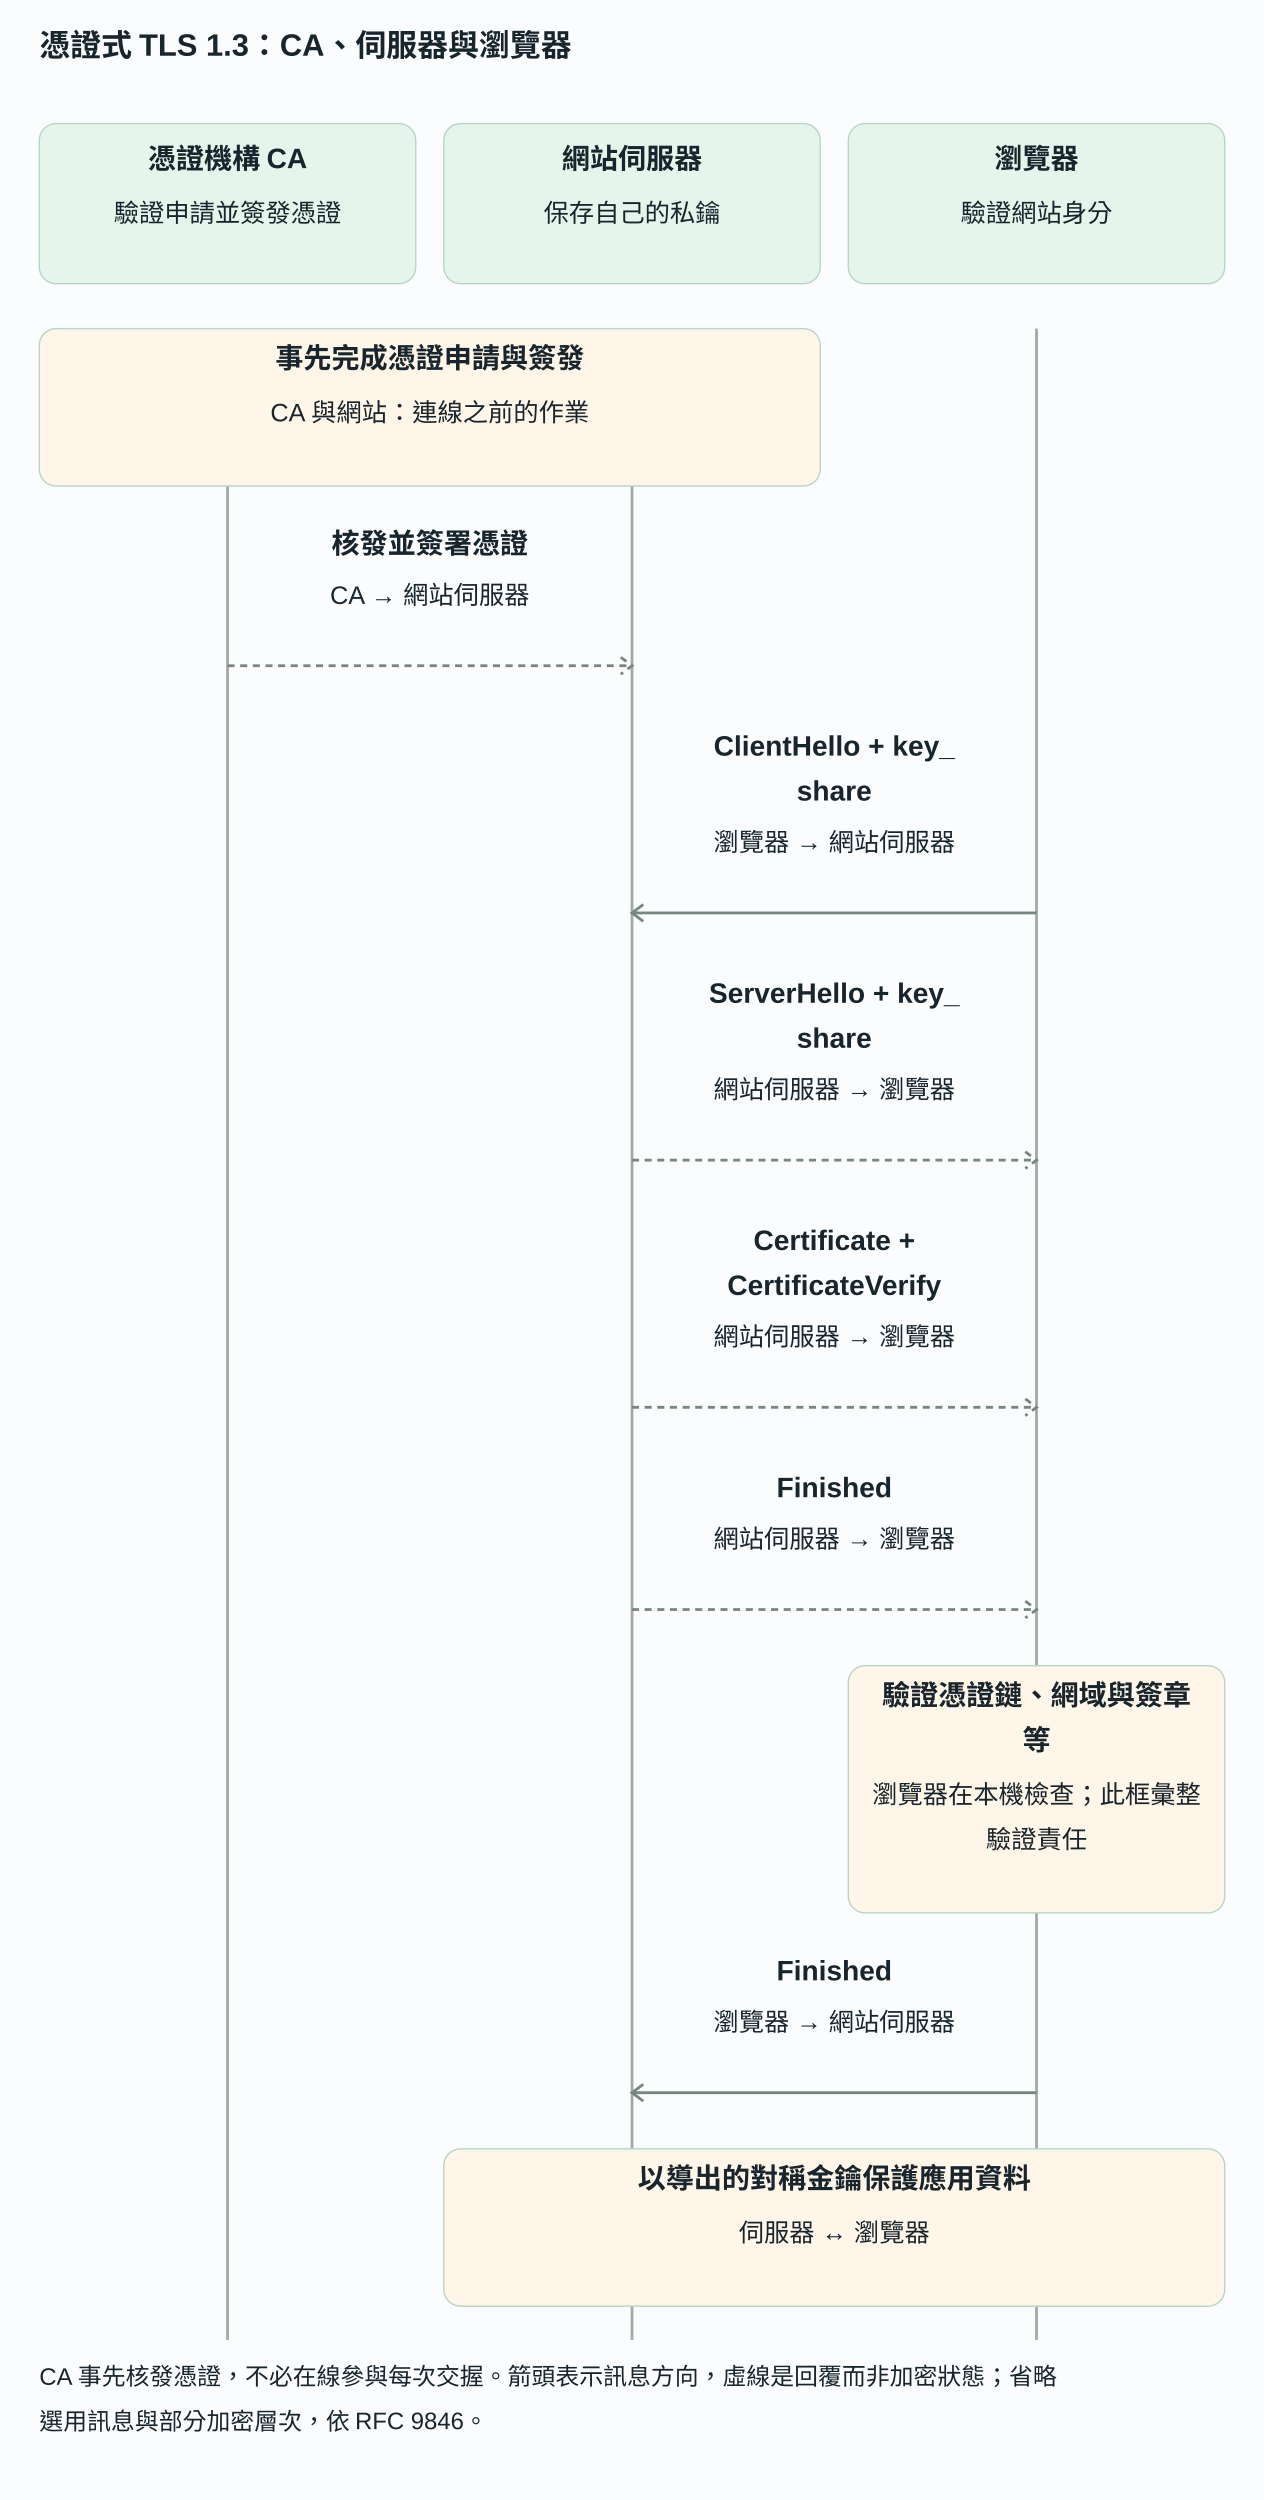
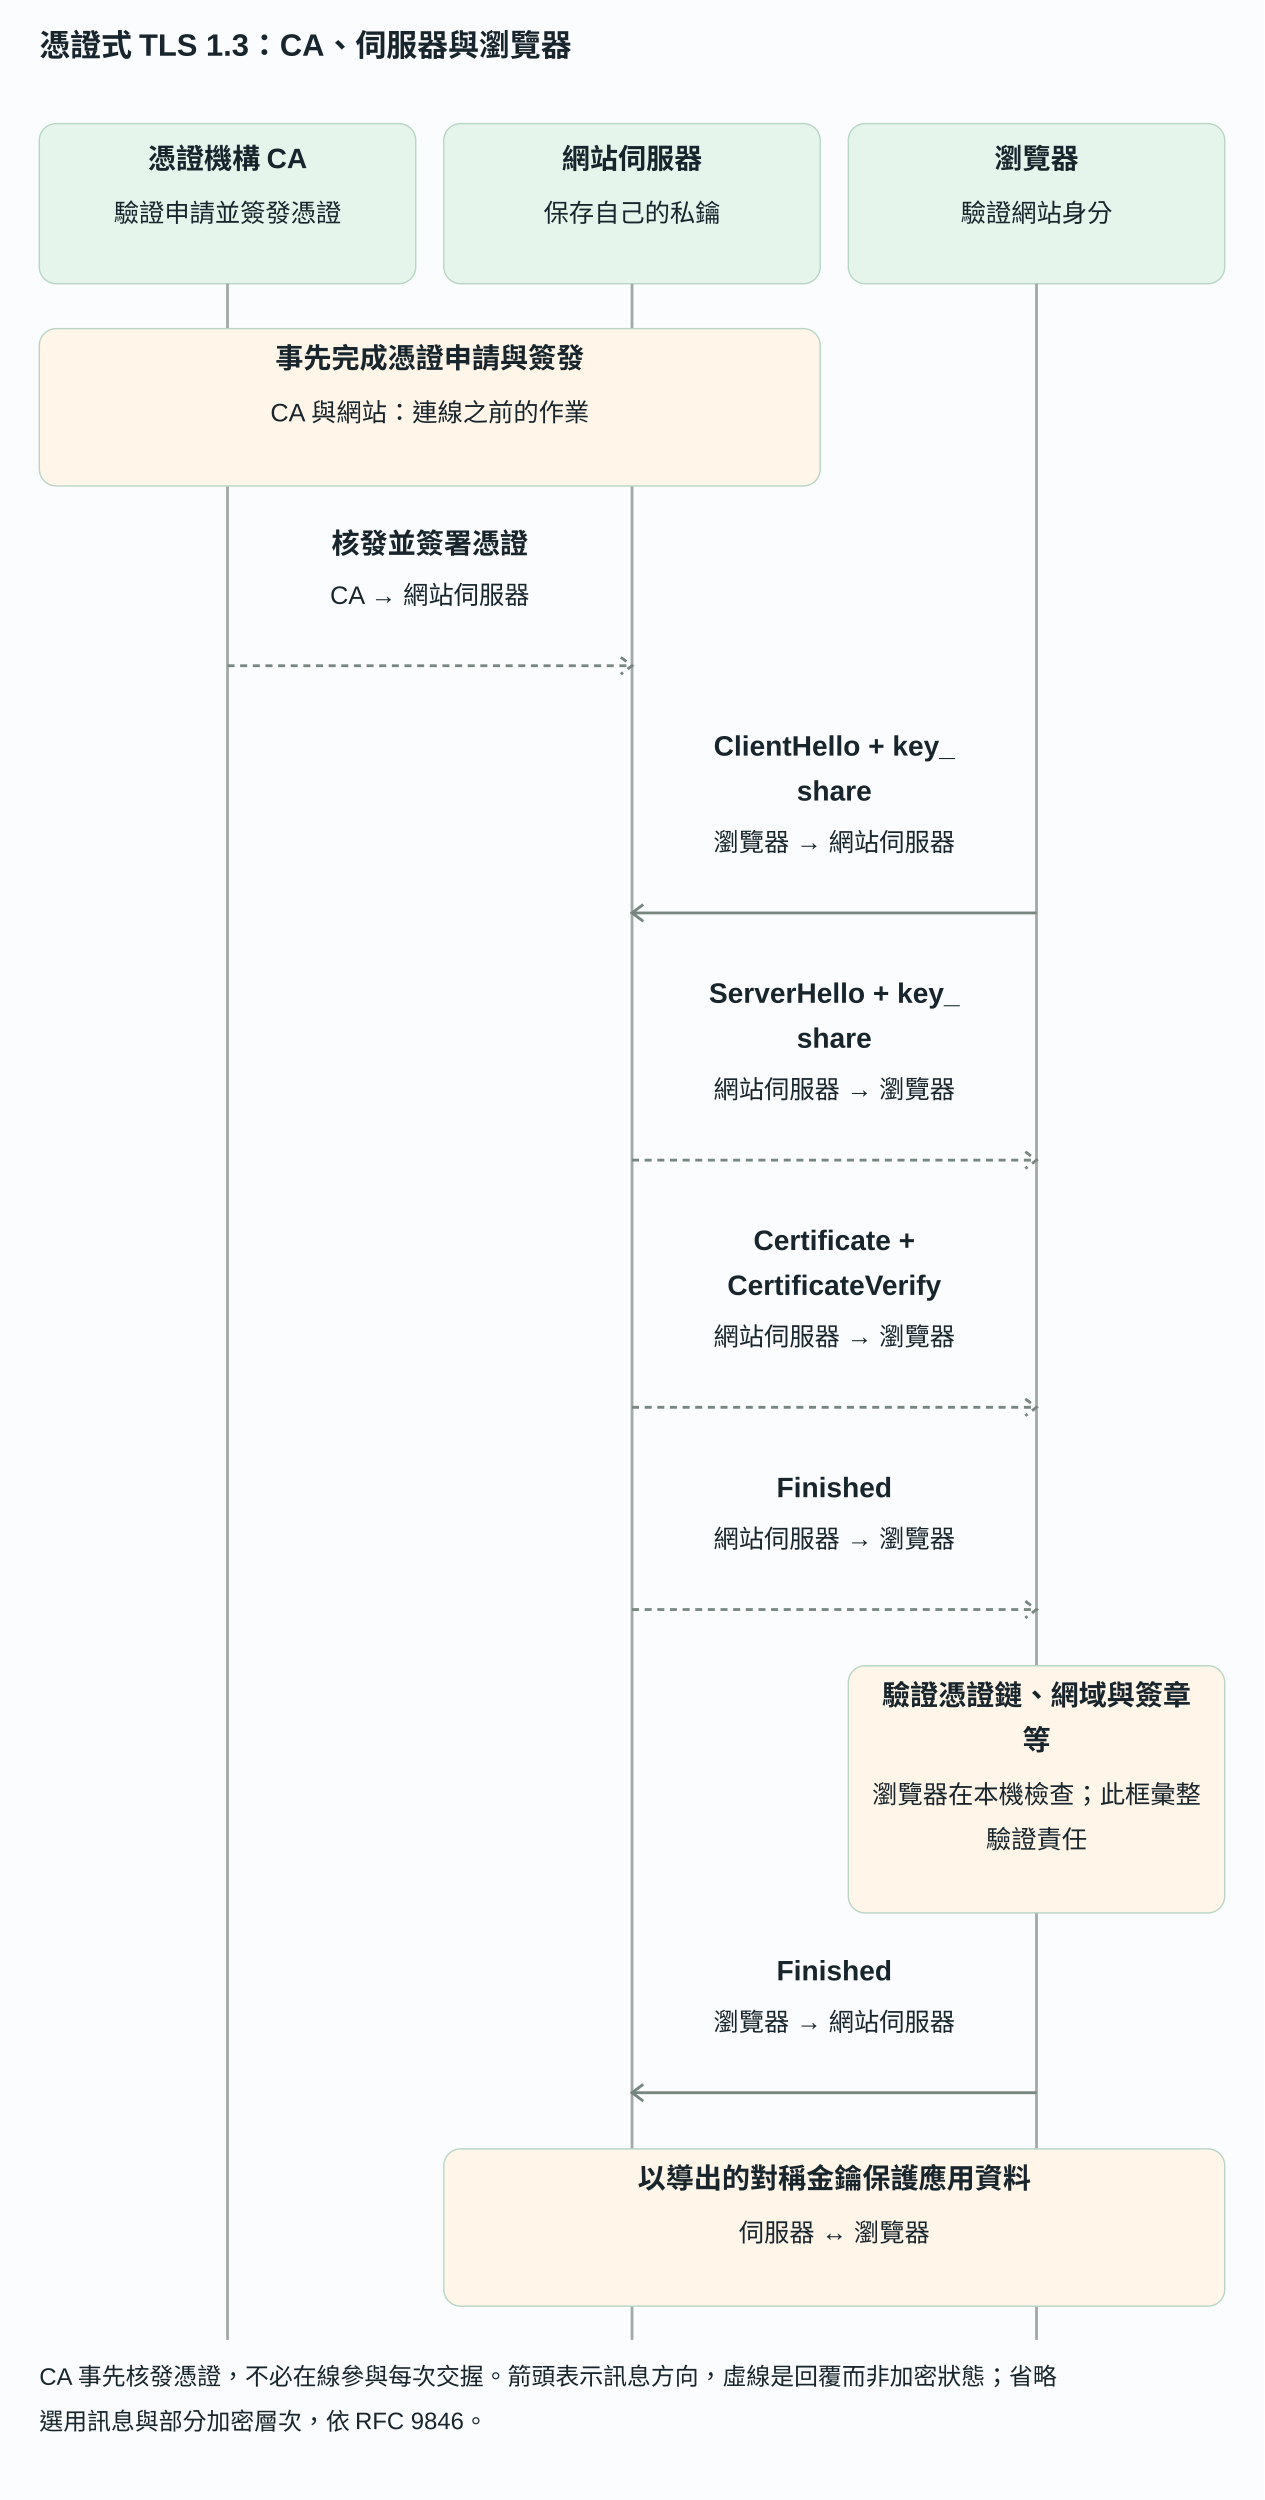
<svg xmlns="http://www.w3.org/2000/svg" viewBox="0 0 900 1780" role="img" aria-labelledby="title desc" lang="zh">
  <rect width="900" height="1780" fill="#fbfcfd" />
  <g fill="#18252c" font-family="Arial, Noto Sans CJK TC, sans-serif">
    <text x="28" y="40" font-size="22" font-weight="700" text-anchor="start">憑證式 TLS 1.3：CA、伺服器與瀏覽器</text>
    <rect x="28" y="88" width="268" height="114" rx="12" fill="#e6f5ec" stroke="#b8d5c5" />
    <text x="162.0" y="120" font-size="20" font-weight="700" text-anchor="middle">憑證機構 CA</text>
    <text x="162.0" y="158" font-size="18" font-weight="400" text-anchor="middle">驗證申請並簽發憑證</text>
    <rect x="316" y="88" width="268" height="114" rx="12" fill="#e6f5ec" stroke="#b8d5c5" />
    <text x="450.0" y="120" font-size="20" font-weight="700" text-anchor="middle">網站伺服器</text>
    <text x="450.0" y="158" font-size="18" font-weight="400" text-anchor="middle">保存自己的私鑰</text>
    <rect x="604" y="88" width="268" height="114" rx="12" fill="#e6f5ec" stroke="#b8d5c5" />
    <text x="738.0" y="120" font-size="20" font-weight="700" text-anchor="middle">瀏覽器</text>
    <text x="738.0" y="158" font-size="18" font-weight="400" text-anchor="middle">驗證網站身分</text>
-     <path d="M738 234V1666" fill="none" stroke="#a2aaa6" stroke-width="2" />
-     <path d="M450 234V1666" fill="none" stroke="#a2aaa6" stroke-width="2" />
-     <path d="M162 234V1666" fill="none" stroke="#a2aaa6" stroke-width="2" />
+     <path d="M738 202V1666" fill="none" stroke="#a2aaa6" stroke-width="2" />
+     <path d="M450 202V1666" fill="none" stroke="#a2aaa6" stroke-width="2" />
+     <path d="M162 202V1666" fill="none" stroke="#a2aaa6" stroke-width="2" />
    <rect x="28" y="234" width="556" height="112" rx="12" fill="#fff6e9" stroke="#b8d5c5" />
    <text x="306.0" y="262" font-size="20" font-weight="700" text-anchor="middle">事先完成憑證申請與簽發</text>
    <text x="306.0" y="300" font-size="18" font-weight="400" text-anchor="middle">CA 與網站：連線之前的作業</text>
    <text x="306.0" y="394" font-size="20" font-weight="700" text-anchor="middle">核發並簽署憑證</text>
    <text x="306.0" y="430" font-size="18" font-weight="400" text-anchor="middle">CA → 網站伺服器</text>
    <path d="M162 474H450m-8-6 8 6 -8 6" fill="none" stroke="#77867f" stroke-width="2" stroke-dasharray="5 4" />
    <text x="594.0" y="538" font-size="20" font-weight="700" text-anchor="middle">ClientHello + key_</text>
    <text x="594.0" y="570" font-size="20" font-weight="700" text-anchor="middle">share</text>
    <text x="594.0" y="606" font-size="18" font-weight="400" text-anchor="middle">瀏覽器 → 網站伺服器</text>
    <path d="M738 650H450m8-6 -8 6 8 6" fill="none" stroke="#77867f" stroke-width="2" />
    <text x="594.0" y="714" font-size="20" font-weight="700" text-anchor="middle">ServerHello + key_</text>
    <text x="594.0" y="746" font-size="20" font-weight="700" text-anchor="middle">share</text>
    <text x="594.0" y="782" font-size="18" font-weight="400" text-anchor="middle">網站伺服器 → 瀏覽器</text>
    <path d="M450 826H738m-8-6 8 6 -8 6" fill="none" stroke="#77867f" stroke-width="2" stroke-dasharray="5 4" />
    <text x="594.0" y="890" font-size="20" font-weight="700" text-anchor="middle">Certificate +</text>
    <text x="594.0" y="922" font-size="20" font-weight="700" text-anchor="middle">CertificateVerify</text>
    <text x="594.0" y="958" font-size="18" font-weight="400" text-anchor="middle">網站伺服器 → 瀏覽器</text>
    <path d="M450 1002H738m-8-6 8 6 -8 6" fill="none" stroke="#77867f" stroke-width="2" stroke-dasharray="5 4" />
    <text x="594.0" y="1066" font-size="20" font-weight="700" text-anchor="middle">Finished</text>
    <text x="594.0" y="1102" font-size="18" font-weight="400" text-anchor="middle">網站伺服器 → 瀏覽器</text>
    <path d="M450 1146H738m-8-6 8 6 -8 6" fill="none" stroke="#77867f" stroke-width="2" stroke-dasharray="5 4" />
    <rect x="604" y="1186" width="268" height="176" rx="12" fill="#fff6e9" stroke="#b8d5c5" />
    <text x="738.0" y="1214" font-size="20" font-weight="700" text-anchor="middle">驗證憑證鏈、網域與簽章</text>
    <text x="738.0" y="1246" font-size="20" font-weight="700" text-anchor="middle">等</text>
    <text x="738.0" y="1284" font-size="18" font-weight="400" text-anchor="middle">瀏覽器在本機檢查；此框彙整</text>
    <text x="738.0" y="1316" font-size="18" font-weight="400" text-anchor="middle">驗證責任</text>
    <text x="594.0" y="1410" font-size="20" font-weight="700" text-anchor="middle">Finished</text>
    <text x="594.0" y="1446" font-size="18" font-weight="400" text-anchor="middle">瀏覽器 → 網站伺服器</text>
    <path d="M738 1490H450m8-6 -8 6 8 6" fill="none" stroke="#77867f" stroke-width="2" />
    <rect x="316" y="1530" width="556" height="112" rx="12" fill="#fff6e9" stroke="#b8d5c5" />
    <text x="594.0" y="1558" font-size="20" font-weight="700" text-anchor="middle">以導出的對稱金鑰保護應用資料</text>
    <text x="594.0" y="1596" font-size="18" font-weight="400" text-anchor="middle">伺服器 ↔ 瀏覽器</text>
    <text x="28" y="1698" font-size="17" font-weight="400" text-anchor="start">CA 事先核發憑證，不必在線參與每次交握。箭頭表示訊息方向，虛線是回覆而非加密狀態；省略</text>
    <text x="28" y="1730" font-size="17" font-weight="400" text-anchor="start">選用訊息與部分加密層次，依 RFC 9846。</text>
  </g>
</svg>
